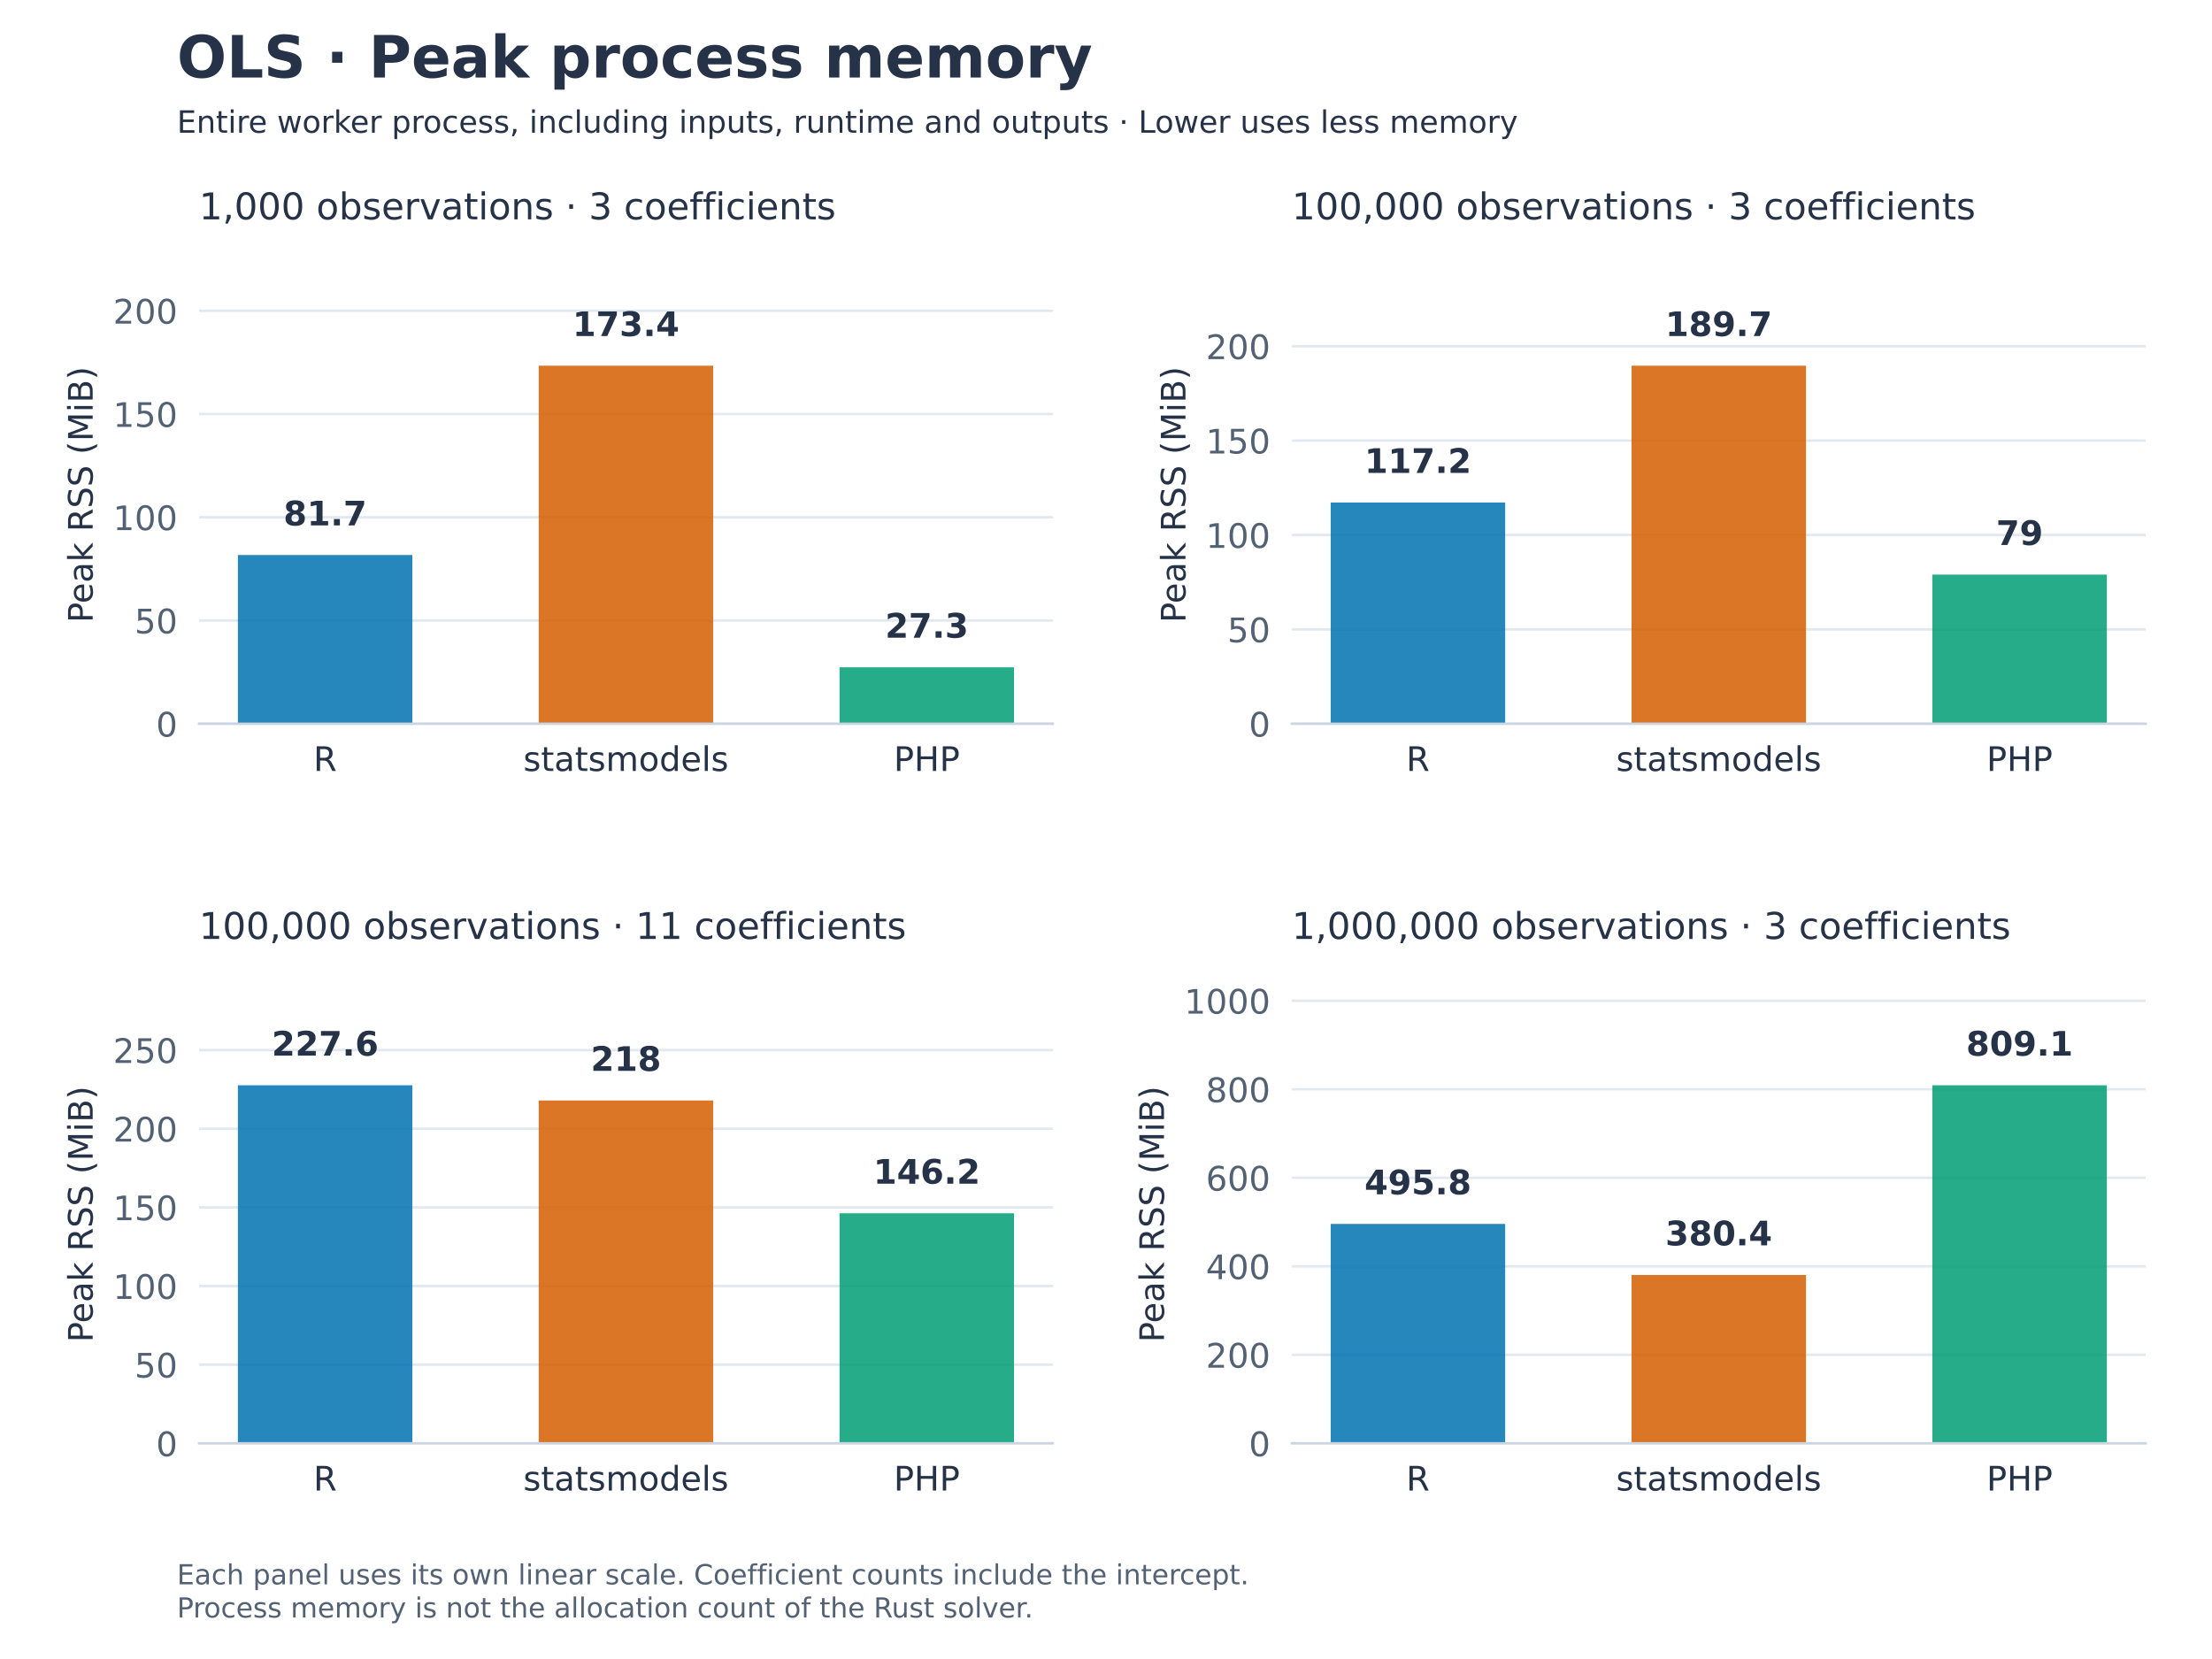
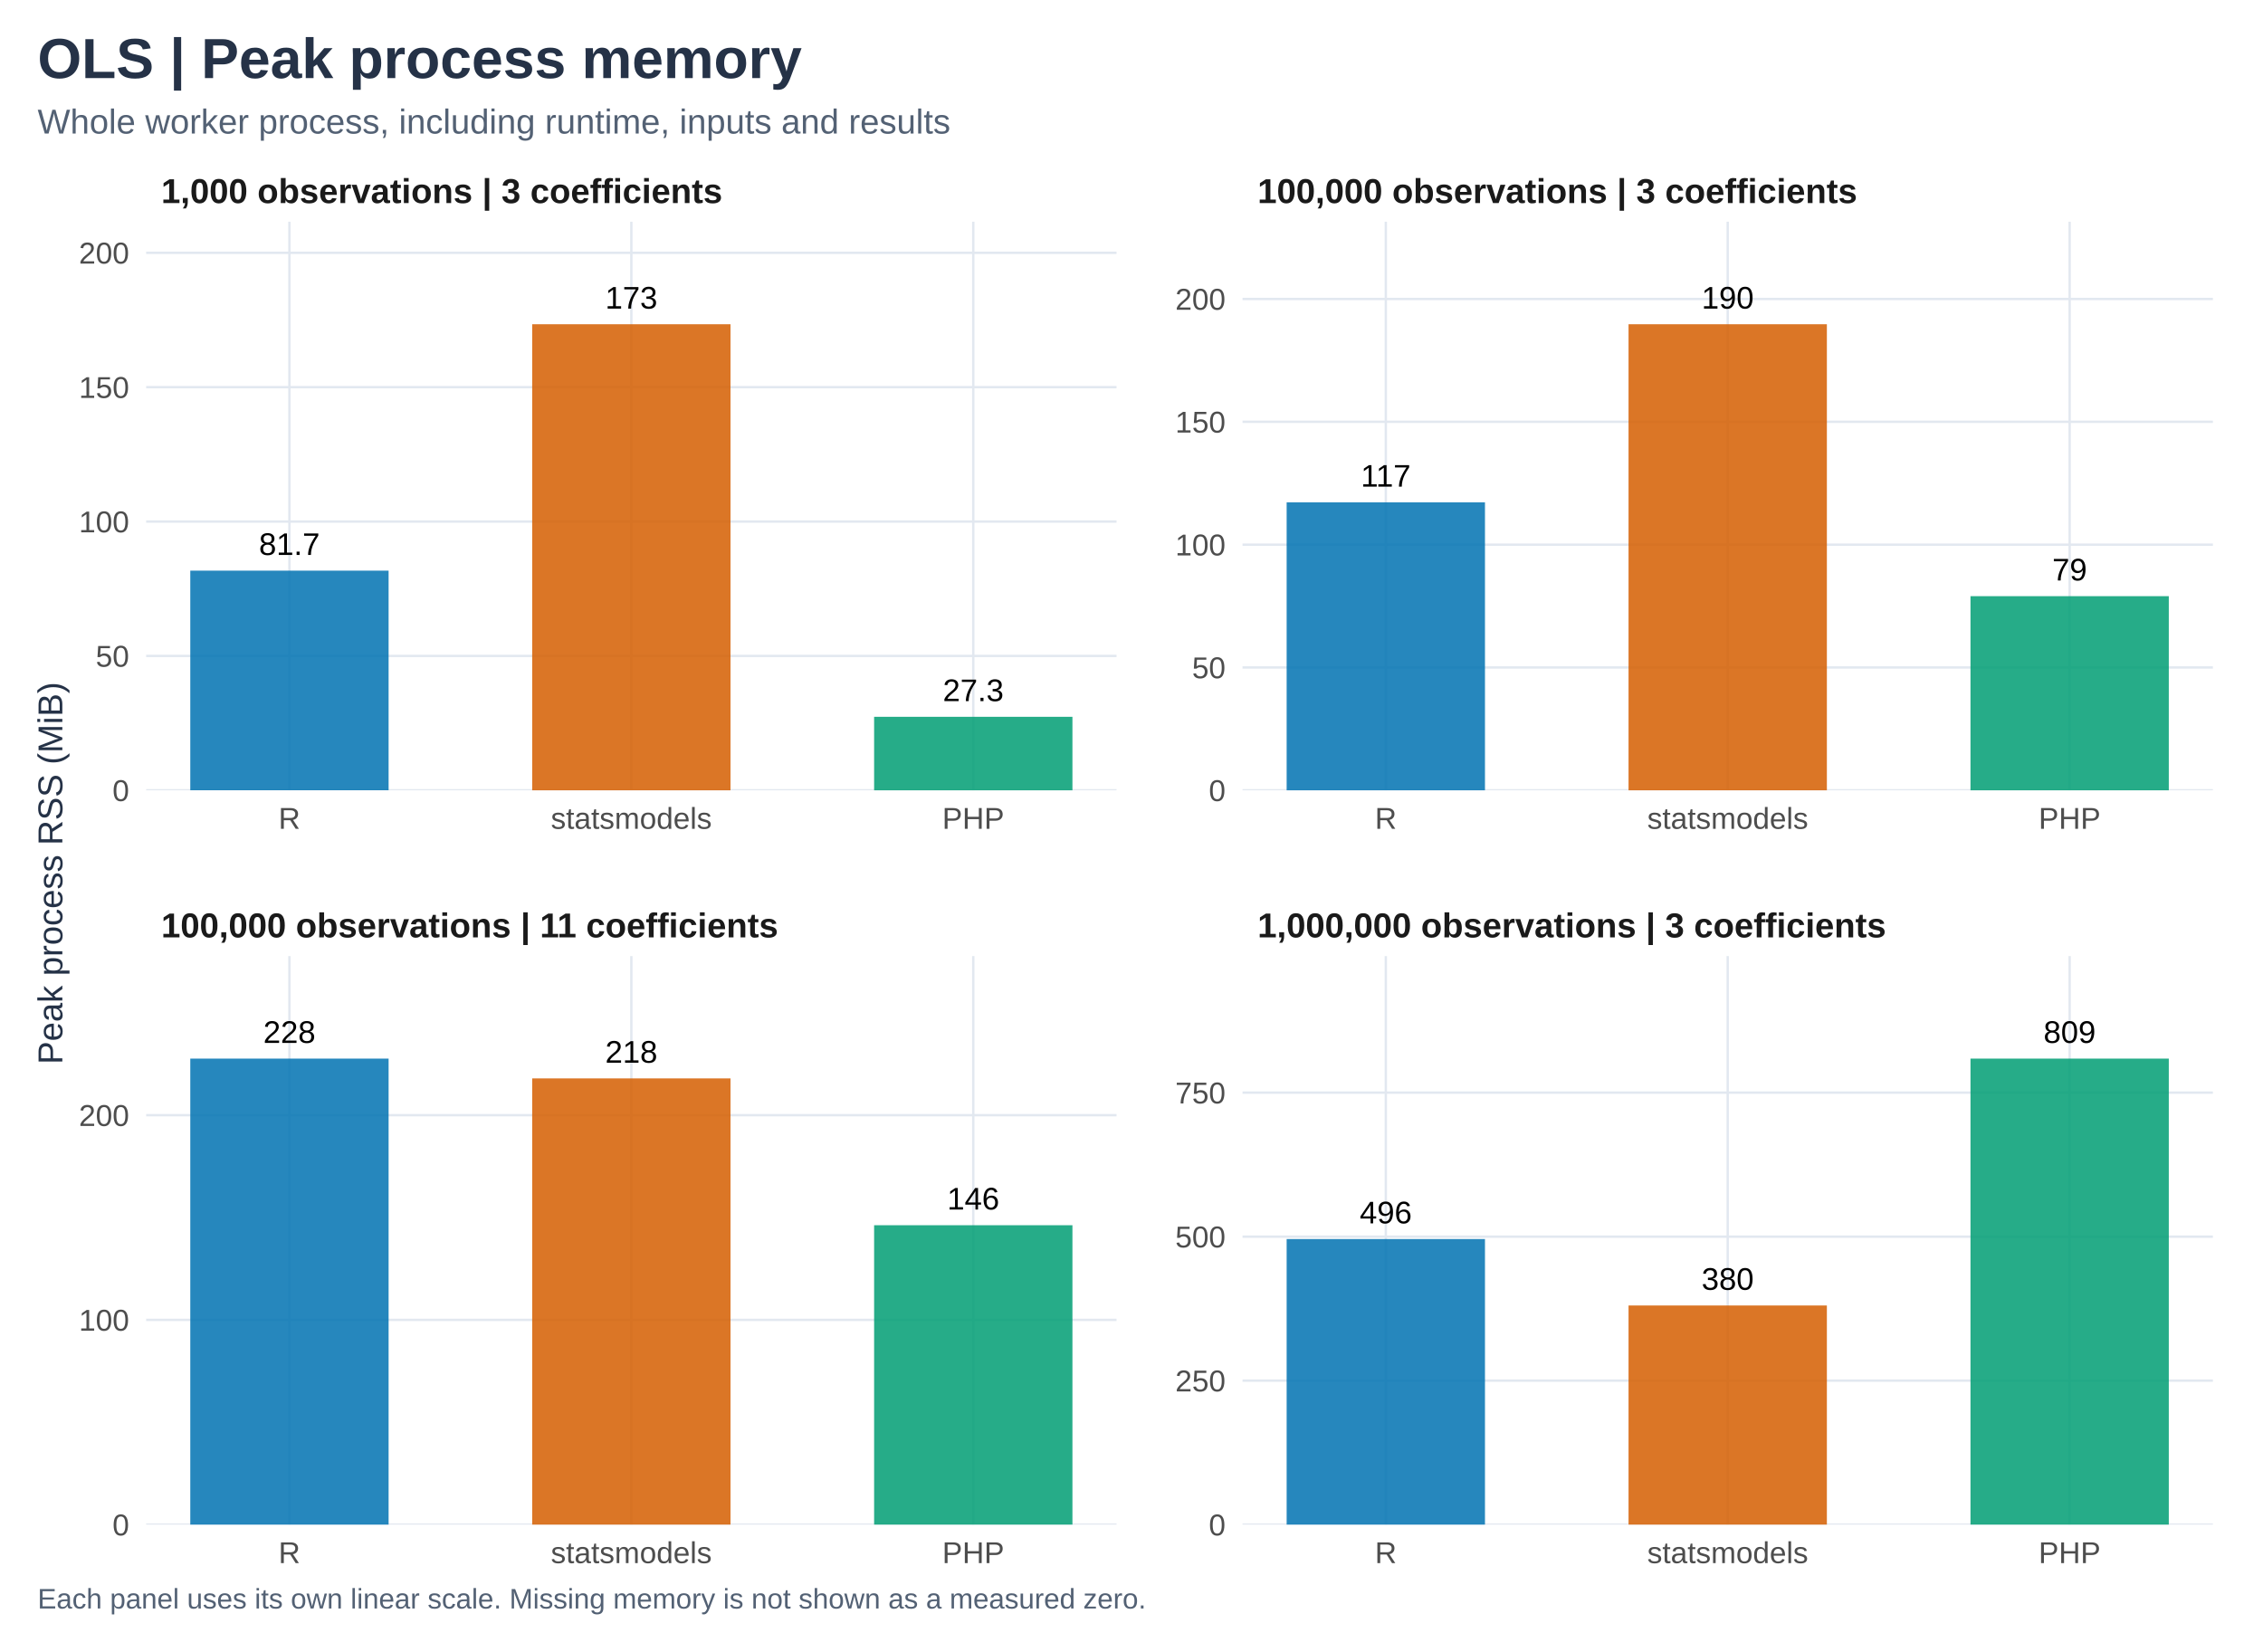
- <svg xmlns="http://www.w3.org/2000/svg" width="720pt" height="540pt" viewBox="0 0 720 540" version="1.1">
-   <defs>
-     <style type="text/css">*{stroke-linejoin: round; stroke-linecap: butt}</style>
-   </defs>
-   <g id="figure_1">
-     <g id="patch_1">
-       <path d="M 0 540 L 720 540 L 720 0 L 0 0 z " style="fill: #ffffff" />
+ <svg xmlns="http://www.w3.org/2000/svg" width="720.00pt" height="525.60pt" viewBox="0 0 720.00 525.60">
+   <g class="svglite">
+     <defs>
+       <style type="text/css">
+     .svglite line, .svglite polyline, .svglite polygon, .svglite path, .svglite rect, .svglite circle {
+       fill: none;
+       stroke: #000000;
+       stroke-linecap: round;
+       stroke-linejoin: round;
+       stroke-miterlimit: 10.00;
+     }
+     .svglite text {
+       white-space: pre;
+     }
+     .svglite g.glyphgroup path {
+       fill: inherit;
+       stroke: none;
+     }
+   </style>
+     </defs>
+     <rect width="100%" height="100%" style="stroke: none; fill: #FFFFFF;" />
+     <defs>
+       <clipPath id="cpMC4wMHw3MjAuMDB8MC4wMHw1MjUuNjA=">
+         <rect x="0.00" y="0.00" width="720.00" height="525.60" />
+       </clipPath>
+     </defs>
+     <g clip-path="url(#cpMC4wMHw3MjAuMDB8MC4wMHw1MjUuNjA=)">
+       <rect x="-0" y="-0" width="720.00" height="525.60" style="stroke-width: 1.16; stroke: none; fill: #FFFFFF;" />
    </g>
-     <g id="axes_1">
-       <g id="patch_2">
-         <path d="M 64.8 235.583 L 342.695 235.583 L 342.695 86.4 L 64.8 86.4 z " style="fill: #ffffff" />
-       </g>
-       <g id="matplotlib.axis_1">
-         <g id="xtick_1">
-           <g id="line2d_1" />
-           <g id="text_1">
-             <text style="font-size: 11px; font-family: 'DejaVu Sans'; text-anchor: middle; fill: #253247" x="105.828" y="250.94" transform="rotate(-0 105.8282 250.9403)">R</text>
-           </g>
-         </g>
-         <g id="xtick_2">
-           <g id="line2d_2" />
-           <g id="text_2">
-             <text style="font-size: 11px; font-family: 'DejaVu Sans'; text-anchor: middle; fill: #253247" x="203.747" y="250.941" transform="rotate(-0 203.7474 250.9412)">statsmodels</text>
-           </g>
-         </g>
-         <g id="xtick_3">
-           <g id="line2d_3" />
-           <g id="text_3">
-             <text style="font-size: 11px; font-family: 'DejaVu Sans'; text-anchor: middle; fill: #253247" x="301.667" y="250.94" transform="rotate(-0 301.6666 250.9403)">PHP</text>
-           </g>
-         </g>
-       </g>
-       <g id="matplotlib.axis_2">
-         <g id="ytick_1">
-           <g id="line2d_4">
-             <path d="M 64.8 235.583 L 342.695 235.583 " clip-path="url(#pa583682f17)" style="fill: none; stroke: #e2e8f0; stroke-width: 0.8; stroke-linecap: square" />
-           </g>
-           <g id="line2d_5" />
-           <g id="text_4">
-             <text style="font-size: 11px; font-family: 'DejaVu Sans'; text-anchor: end; fill: #536174" x="57.8" y="239.762" transform="rotate(-0 57.8 239.7616)">0</text>
-           </g>
-         </g>
-         <g id="ytick_2">
-           <g id="line2d_6">
-             <path d="M 64.8 201.977 L 342.695 201.977 " clip-path="url(#pa583682f17)" style="fill: none; stroke: #e2e8f0; stroke-width: 0.8; stroke-linecap: square" />
-           </g>
-           <g id="line2d_7" />
-           <g id="text_5">
-             <text style="font-size: 11px; font-family: 'DejaVu Sans'; text-anchor: end; fill: #536174" x="57.8" y="206.156" transform="rotate(-0 57.8 206.1558)">50</text>
-           </g>
-         </g>
-         <g id="ytick_3">
-           <g id="line2d_8">
-             <path d="M 64.8 168.371 L 342.695 168.371 " clip-path="url(#pa583682f17)" style="fill: none; stroke: #e2e8f0; stroke-width: 0.8; stroke-linecap: square" />
-           </g>
-           <g id="line2d_9" />
-           <g id="text_6">
-             <text style="font-size: 11px; font-family: 'DejaVu Sans'; text-anchor: end; fill: #536174" x="57.8" y="172.55" transform="rotate(-0 57.8 172.55)">100</text>
-           </g>
-         </g>
-         <g id="ytick_4">
-           <g id="line2d_10">
-             <path d="M 64.8 134.765 L 342.695 134.765 " clip-path="url(#pa583682f17)" style="fill: none; stroke: #e2e8f0; stroke-width: 0.8; stroke-linecap: square" />
-           </g>
-           <g id="line2d_11" />
-           <g id="text_7">
-             <text style="font-size: 11px; font-family: 'DejaVu Sans'; text-anchor: end; fill: #536174" x="57.8" y="138.944" transform="rotate(-0 57.8 138.9442)">150</text>
-           </g>
-         </g>
-         <g id="ytick_5">
-           <g id="line2d_12">
-             <path d="M 64.8 101.16 L 342.695 101.16 " clip-path="url(#pa583682f17)" style="fill: none; stroke: #e2e8f0; stroke-width: 0.8; stroke-linecap: square" />
-           </g>
-           <g id="line2d_13" />
-           <g id="text_8">
-             <text style="font-size: 11px; font-family: 'DejaVu Sans'; text-anchor: end; fill: #536174" x="57.8" y="105.338" transform="rotate(-0 57.8 105.3384)">200</text>
-           </g>
-         </g>
-         <g id="text_9">
-           <text style="font-size: 11px; font-family: 'DejaVu Sans'; text-anchor: middle; fill: #253247" x="30.161" y="160.991" transform="rotate(-90 30.16117 160.9914)">Peak RSS (MiB)</text>
-         </g>
-       </g>
-       <g id="patch_3">
-         <path d="M 77.432 235.583 L 134.225 235.583 L 134.225 180.658 L 77.432 180.658 z " clip-path="url(#pa583682f17)" style="fill: #0072b2; opacity: 0.85" />
-       </g>
-       <g id="patch_4">
-         <path d="M 175.351 235.583 L 232.144 235.583 L 232.144 119.034 L 175.351 119.034 z " clip-path="url(#pa583682f17)" style="fill: #d55e00; opacity: 0.85" />
-       </g>
-       <g id="patch_5">
-         <path d="M 273.27 235.583 L 330.063 235.583 L 330.063 217.205 L 273.27 217.205 z " clip-path="url(#pa583682f17)" style="fill: #009e73; opacity: 0.85" />
-       </g>
-       <g id="patch_6">
-         <path d="M 64.8 235.583 L 342.695 235.583 " style="fill: none; stroke: #cbd5e1; stroke-width: 0.8; stroke-linejoin: miter; stroke-linecap: square" />
-       </g>
-       <g id="text_10">
-         <text style="font-weight: 700; font-size: 11px; font-family: 'DejaVu Sans'; text-anchor: middle; fill: #253247" x="105.828" y="171.016" transform="rotate(-0 105.8282 171.0158)">81.7</text>
-       </g>
-       <g id="text_11">
-         <text style="font-weight: 700; font-size: 11px; font-family: 'DejaVu Sans'; text-anchor: middle; fill: #253247" x="203.747" y="109.391" transform="rotate(-0 203.7474 109.3912)">173.4</text>
-       </g>
-       <g id="text_12">
-         <text style="font-weight: 700; font-size: 11px; font-family: 'DejaVu Sans'; text-anchor: middle; fill: #253247" x="301.667" y="207.562" transform="rotate(-0 301.6666 207.5621)">27.3</text>
-       </g>
-       <g id="text_13">
-         <text style="font-size: 12px; font-family: 'DejaVu Sans'; text-anchor: start; fill: #253247" x="64.8" y="71.4" transform="rotate(-0 64.8 71.4)">1,000 observations · 3 coefficients</text>
-       </g>
+     <defs>
+       <clipPath id="cpNDYuNTB8MzU1LjI0fDcwLjU1fDI1MS40NA==">
+         <rect x="46.50" y="70.55" width="308.74" height="180.89" />
+       </clipPath>
+     </defs>
+     <g clip-path="url(#cpNDYuNTB8MzU1LjI0fDcwLjU1fDI1MS40NA==)">
+       <polyline points="46.50,251.44 355.24,251.44 " style="stroke-width: 0.75; stroke: #E2E8F0; stroke-linecap: butt;" />
+       <polyline points="46.50,208.69 355.24,208.69 " style="stroke-width: 0.75; stroke: #E2E8F0; stroke-linecap: butt;" />
+       <polyline points="46.50,165.93 355.24,165.93 " style="stroke-width: 0.75; stroke: #E2E8F0; stroke-linecap: butt;" />
+       <polyline points="46.50,123.18 355.24,123.18 " style="stroke-width: 0.75; stroke: #E2E8F0; stroke-linecap: butt;" />
+       <polyline points="46.50,80.43 355.24,80.43 " style="stroke-width: 0.75; stroke: #E2E8F0; stroke-linecap: butt;" />
+       <polyline points="92.08,251.44 92.08,70.55 " style="stroke-width: 0.75; stroke: #E2E8F0; stroke-linecap: butt;" />
+       <polyline points="200.87,251.44 200.87,70.55 " style="stroke-width: 0.75; stroke: #E2E8F0; stroke-linecap: butt;" />
+       <polyline points="309.66,251.44 309.66,70.55 " style="stroke-width: 0.75; stroke: #E2E8F0; stroke-linecap: butt;" />
+       <rect x="60.54" y="181.56" width="63.10" height="69.87" style="stroke-width: 1.16; stroke: none; stroke-linecap: butt; stroke-linejoin: miter; fill: #0072B2; fill-opacity: 0.85;" />
+       <rect x="169.32" y="103.17" width="63.10" height="148.27" style="stroke-width: 1.16; stroke: none; stroke-linecap: butt; stroke-linejoin: miter; fill: #D55E00; fill-opacity: 0.85;" />
+       <rect x="278.11" y="228.06" width="63.10" height="23.38" style="stroke-width: 1.16; stroke: none; stroke-linecap: butt; stroke-linejoin: miter; fill: #009E73; fill-opacity: 0.85;" />
+       <text x="92.08" y="176.57" text-anchor="middle" style="font-size: 9.96px; font-family: &quot;Arial&quot;;" textLength="19.36px" lengthAdjust="spacingAndGlyphs">81.7</text>
+       <text x="200.87" y="98.18" text-anchor="middle" style="font-size: 9.96px; font-family: &quot;Arial&quot;;" textLength="16.59px" lengthAdjust="spacingAndGlyphs">173</text>
+       <text x="309.66" y="223.07" text-anchor="middle" style="font-size: 9.96px; font-family: &quot;Arial&quot;;" textLength="19.36px" lengthAdjust="spacingAndGlyphs">27.3</text>
    </g>
-     <g id="axes_2">
-       <g id="patch_7">
-         <path d="M 420.505 235.583 L 698.4 235.583 L 698.4 86.4 L 420.505 86.4 z " style="fill: #ffffff" />
-       </g>
-       <g id="matplotlib.axis_3">
-         <g id="xtick_4">
-           <g id="line2d_14" />
-           <g id="text_14">
-             <text style="font-size: 11px; font-family: 'DejaVu Sans'; text-anchor: middle; fill: #253247" x="461.533" y="250.94" transform="rotate(-0 461.5334 250.9403)">R</text>
-           </g>
-         </g>
-         <g id="xtick_5">
-           <g id="line2d_15" />
-           <g id="text_15">
-             <text style="font-size: 11px; font-family: 'DejaVu Sans'; text-anchor: middle; fill: #253247" x="559.453" y="250.941" transform="rotate(-0 559.4526 250.9412)">statsmodels</text>
-           </g>
-         </g>
-         <g id="xtick_6">
-           <g id="line2d_16" />
-           <g id="text_16">
-             <text style="font-size: 11px; font-family: 'DejaVu Sans'; text-anchor: middle; fill: #253247" x="657.372" y="250.94" transform="rotate(-0 657.3718 250.9403)">PHP</text>
-           </g>
-         </g>
-       </g>
-       <g id="matplotlib.axis_4">
-         <g id="ytick_6">
-           <g id="line2d_17">
-             <path d="M 420.505 235.583 L 698.4 235.583 " clip-path="url(#p4f9797489d)" style="fill: none; stroke: #e2e8f0; stroke-width: 0.8; stroke-linecap: square" />
-           </g>
-           <g id="line2d_18" />
-           <g id="text_17">
-             <text style="font-size: 11px; font-family: 'DejaVu Sans'; text-anchor: end; fill: #536174" x="413.505" y="239.762" transform="rotate(-0 413.5053 239.7616)">0</text>
-           </g>
-         </g>
-         <g id="ytick_7">
-           <g id="line2d_19">
-             <path d="M 420.505 204.864 L 698.4 204.864 " clip-path="url(#p4f9797489d)" style="fill: none; stroke: #e2e8f0; stroke-width: 0.8; stroke-linecap: square" />
-           </g>
-           <g id="line2d_20" />
-           <g id="text_18">
-             <text style="font-size: 11px; font-family: 'DejaVu Sans'; text-anchor: end; fill: #536174" x="413.505" y="209.043" transform="rotate(-0 413.5053 209.0428)">50</text>
-           </g>
-         </g>
-         <g id="ytick_8">
-           <g id="line2d_21">
-             <path d="M 420.505 174.145 L 698.4 174.145 " clip-path="url(#p4f9797489d)" style="fill: none; stroke: #e2e8f0; stroke-width: 0.8; stroke-linecap: square" />
-           </g>
-           <g id="line2d_22" />
-           <g id="text_19">
-             <text style="font-size: 11px; font-family: 'DejaVu Sans'; text-anchor: end; fill: #536174" x="413.505" y="178.324" transform="rotate(-0 413.5053 178.3239)">100</text>
-           </g>
-         </g>
-         <g id="ytick_9">
-           <g id="line2d_23">
-             <path d="M 420.505 143.426 L 698.4 143.426 " clip-path="url(#p4f9797489d)" style="fill: none; stroke: #e2e8f0; stroke-width: 0.8; stroke-linecap: square" />
-           </g>
-           <g id="line2d_24" />
-           <g id="text_20">
-             <text style="font-size: 11px; font-family: 'DejaVu Sans'; text-anchor: end; fill: #536174" x="413.505" y="147.605" transform="rotate(-0 413.5053 147.6051)">150</text>
-           </g>
-         </g>
-         <g id="ytick_10">
-           <g id="line2d_25">
-             <path d="M 420.505 112.708 L 698.4 112.708 " clip-path="url(#p4f9797489d)" style="fill: none; stroke: #e2e8f0; stroke-width: 0.8; stroke-linecap: square" />
-           </g>
-           <g id="line2d_26" />
-           <g id="text_21">
-             <text style="font-size: 11px; font-family: 'DejaVu Sans'; text-anchor: end; fill: #536174" x="413.505" y="116.886" transform="rotate(-0 413.5053 116.8863)">200</text>
-           </g>
-         </g>
-         <g id="text_22">
-           <text style="font-size: 11px; font-family: 'DejaVu Sans'; text-anchor: middle; fill: #253247" x="385.866" y="160.991" transform="rotate(-90 385.8664 160.9914)">Peak RSS (MiB)</text>
-         </g>
-       </g>
-       <g id="patch_8">
-         <path d="M 433.137 235.583 L 489.93 235.583 L 489.93 163.566 L 433.137 163.566 z " clip-path="url(#p4f9797489d)" style="fill: #0072b2; opacity: 0.85" />
-       </g>
-       <g id="patch_9">
-         <path d="M 531.056 235.583 L 587.849 235.583 L 587.849 119.034 L 531.056 119.034 z " clip-path="url(#p4f9797489d)" style="fill: #d55e00; opacity: 0.85" />
-       </g>
-       <g id="patch_10">
-         <path d="M 628.975 235.583 L 685.768 235.583 L 685.768 187.028 L 628.975 187.028 z " clip-path="url(#p4f9797489d)" style="fill: #009e73; opacity: 0.85" />
-       </g>
-       <g id="patch_11">
-         <path d="M 420.505 235.583 L 698.4 235.583 " style="fill: none; stroke: #cbd5e1; stroke-width: 0.8; stroke-linejoin: miter; stroke-linecap: square" />
-       </g>
-       <g id="text_23">
-         <text style="font-weight: 700; font-size: 11px; font-family: 'DejaVu Sans'; text-anchor: middle; fill: #253247" x="461.533" y="153.924" transform="rotate(-0 461.5334 153.9239)">117.2</text>
-       </g>
-       <g id="text_24">
-         <text style="font-weight: 700; font-size: 11px; font-family: 'DejaVu Sans'; text-anchor: middle; fill: #253247" x="559.453" y="109.391" transform="rotate(-0 559.4526 109.3912)">189.7</text>
-       </g>
-       <g id="text_25">
-         <text style="font-weight: 700; font-size: 11px; font-family: 'DejaVu Sans'; text-anchor: middle; fill: #253247" x="657.372" y="177.385" transform="rotate(-0 657.3718 177.3854)">79</text>
-       </g>
-       <g id="text_26">
-         <text style="font-size: 12px; font-family: 'DejaVu Sans'; text-anchor: start; fill: #253247" x="420.505" y="71.4" transform="rotate(-0 420.5053 71.4)">100,000 observations · 3 coefficients</text>
-       </g>
+     <g clip-path="url(#cpMC4wMHw3MjAuMDB8MC4wMHw1MjUuNjA=)">
+ </g>
+     <defs>
+       <clipPath id="cpNDYuNTB8MzU1LjI0fDMwNC4xOHw0ODUuMDc=">
+         <rect x="46.50" y="304.18" width="308.74" height="180.89" />
+       </clipPath>
+     </defs>
+     <g clip-path="url(#cpNDYuNTB8MzU1LjI0fDMwNC4xOHw0ODUuMDc=)">
+       <polyline points="46.50,485.07 355.24,485.07 " style="stroke-width: 0.75; stroke: #E2E8F0; stroke-linecap: butt;" />
+       <polyline points="46.50,419.94 355.24,419.94 " style="stroke-width: 0.75; stroke: #E2E8F0; stroke-linecap: butt;" />
+       <polyline points="46.50,354.80 355.24,354.80 " style="stroke-width: 0.75; stroke: #E2E8F0; stroke-linecap: butt;" />
+       <polyline points="92.08,485.07 92.08,304.18 " style="stroke-width: 0.75; stroke: #E2E8F0; stroke-linecap: butt;" />
+       <polyline points="200.87,485.07 200.87,304.18 " style="stroke-width: 0.75; stroke: #E2E8F0; stroke-linecap: butt;" />
+       <polyline points="309.66,485.07 309.66,304.18 " style="stroke-width: 0.75; stroke: #E2E8F0; stroke-linecap: butt;" />
+       <rect x="60.54" y="336.80" width="63.10" height="148.27" style="stroke-width: 1.16; stroke: none; stroke-linecap: butt; stroke-linejoin: miter; fill: #0072B2; fill-opacity: 0.85;" />
+       <rect x="169.32" y="343.10" width="63.10" height="141.97" style="stroke-width: 1.16; stroke: none; stroke-linecap: butt; stroke-linejoin: miter; fill: #D55E00; fill-opacity: 0.85;" />
+       <rect x="278.11" y="389.81" width="63.10" height="95.26" style="stroke-width: 1.16; stroke: none; stroke-linecap: butt; stroke-linejoin: miter; fill: #009E73; fill-opacity: 0.85;" />
+       <text x="92.08" y="331.81" text-anchor="middle" style="font-size: 9.96px; font-family: &quot;Arial&quot;;" textLength="16.59px" lengthAdjust="spacingAndGlyphs">228</text>
+       <text x="200.87" y="338.11" text-anchor="middle" style="font-size: 9.96px; font-family: &quot;Arial&quot;;" textLength="16.59px" lengthAdjust="spacingAndGlyphs">218</text>
+       <text x="309.66" y="384.82" text-anchor="middle" style="font-size: 9.96px; font-family: &quot;Arial&quot;;" textLength="16.59px" lengthAdjust="spacingAndGlyphs">146</text>
    </g>
-     <g id="axes_3">
-       <g id="patch_12">
-         <path d="M 64.8 469.8 L 342.695 469.8 L 342.695 320.617 L 64.8 320.617 z " style="fill: #ffffff" />
-       </g>
-       <g id="matplotlib.axis_5">
-         <g id="xtick_7">
-           <g id="line2d_27" />
-           <g id="text_27">
-             <text style="font-size: 11px; font-family: 'DejaVu Sans'; text-anchor: middle; fill: #253247" x="105.828" y="485.157" transform="rotate(-0 105.8282 485.1574)">R</text>
-           </g>
-         </g>
-         <g id="xtick_8">
-           <g id="line2d_28" />
-           <g id="text_28">
-             <text style="font-size: 11px; font-family: 'DejaVu Sans'; text-anchor: middle; fill: #253247" x="203.747" y="485.158" transform="rotate(-0 203.7474 485.1583)">statsmodels</text>
-           </g>
-         </g>
-         <g id="xtick_9">
-           <g id="line2d_29" />
-           <g id="text_29">
-             <text style="font-size: 11px; font-family: 'DejaVu Sans'; text-anchor: middle; fill: #253247" x="301.667" y="485.157" transform="rotate(-0 301.6666 485.1574)">PHP</text>
-           </g>
-         </g>
-       </g>
-       <g id="matplotlib.axis_6">
-         <g id="ytick_11">
-           <g id="line2d_30">
-             <path d="M 64.8 469.8 L 342.695 469.8 " clip-path="url(#p344199a5e0)" style="fill: none; stroke: #e2e8f0; stroke-width: 0.8; stroke-linecap: square" />
-           </g>
-           <g id="line2d_31" />
-           <g id="text_30">
-             <text style="font-size: 11px; font-family: 'DejaVu Sans'; text-anchor: end; fill: #536174" x="57.8" y="473.979" transform="rotate(-0 57.8 473.9787)">0</text>
-           </g>
-         </g>
-         <g id="ytick_12">
-           <g id="line2d_32">
-             <path d="M 64.8 444.201 L 342.695 444.201 " clip-path="url(#p344199a5e0)" style="fill: none; stroke: #e2e8f0; stroke-width: 0.8; stroke-linecap: square" />
-           </g>
-           <g id="line2d_33" />
-           <g id="text_31">
-             <text style="font-size: 11px; font-family: 'DejaVu Sans'; text-anchor: end; fill: #536174" x="57.8" y="448.379" transform="rotate(-0 57.8 448.3793)">50</text>
-           </g>
-         </g>
-         <g id="ytick_13">
-           <g id="line2d_34">
-             <path d="M 64.8 418.601 L 342.695 418.601 " clip-path="url(#p344199a5e0)" style="fill: none; stroke: #e2e8f0; stroke-width: 0.8; stroke-linecap: square" />
-           </g>
-           <g id="line2d_35" />
-           <g id="text_32">
-             <text style="font-size: 11px; font-family: 'DejaVu Sans'; text-anchor: end; fill: #536174" x="57.8" y="422.78" transform="rotate(-0 57.8 422.78)">100</text>
-           </g>
-         </g>
-         <g id="ytick_14">
-           <g id="line2d_36">
-             <path d="M 64.8 393.002 L 342.695 393.002 " clip-path="url(#p344199a5e0)" style="fill: none; stroke: #e2e8f0; stroke-width: 0.8; stroke-linecap: square" />
-           </g>
-           <g id="line2d_37" />
-           <g id="text_33">
-             <text style="font-size: 11px; font-family: 'DejaVu Sans'; text-anchor: end; fill: #536174" x="57.8" y="397.181" transform="rotate(-0 57.8 397.1806)">150</text>
-           </g>
-         </g>
-         <g id="ytick_15">
-           <g id="line2d_38">
-             <path d="M 64.8 367.403 L 342.695 367.403 " clip-path="url(#p344199a5e0)" style="fill: none; stroke: #e2e8f0; stroke-width: 0.8; stroke-linecap: square" />
-           </g>
-           <g id="line2d_39" />
-           <g id="text_34">
-             <text style="font-size: 11px; font-family: 'DejaVu Sans'; text-anchor: end; fill: #536174" x="57.8" y="371.581" transform="rotate(-0 57.8 371.5812)">200</text>
-           </g>
-         </g>
-         <g id="ytick_16">
-           <g id="line2d_40">
-             <path d="M 64.8 341.803 L 342.695 341.803 " clip-path="url(#p344199a5e0)" style="fill: none; stroke: #e2e8f0; stroke-width: 0.8; stroke-linecap: square" />
-           </g>
-           <g id="line2d_41" />
-           <g id="text_35">
-             <text style="font-size: 11px; font-family: 'DejaVu Sans'; text-anchor: end; fill: #536174" x="57.8" y="345.982" transform="rotate(-0 57.8 345.9819)">250</text>
-           </g>
-         </g>
-         <g id="text_36">
-           <text style="font-size: 11px; font-family: 'DejaVu Sans'; text-anchor: middle; fill: #253247" x="30.161" y="395.209" transform="rotate(-90 30.16117 395.2086)">Peak RSS (MiB)</text>
-         </g>
-       </g>
-       <g id="patch_13">
-         <path d="M 77.432 469.8 L 134.225 469.8 L 134.225 353.251 L 77.432 353.251 z " clip-path="url(#p344199a5e0)" style="fill: #0072b2; opacity: 0.85" />
-       </g>
-       <g id="patch_14">
-         <path d="M 175.351 469.8 L 232.144 469.8 L 232.144 358.203 L 175.351 358.203 z " clip-path="url(#p344199a5e0)" style="fill: #d55e00; opacity: 0.85" />
-       </g>
-       <g id="patch_15">
-         <path d="M 273.27 469.8 L 330.063 469.8 L 330.063 394.922 L 273.27 394.922 z " clip-path="url(#p344199a5e0)" style="fill: #009e73; opacity: 0.85" />
-       </g>
-       <g id="patch_16">
-         <path d="M 64.8 469.8 L 342.695 469.8 " style="fill: none; stroke: #cbd5e1; stroke-width: 0.8; stroke-linejoin: miter; stroke-linecap: square" />
-       </g>
-       <g id="text_37">
-         <text style="font-weight: 700; font-size: 11px; font-family: 'DejaVu Sans'; text-anchor: middle; fill: #253247" x="105.828" y="343.608" transform="rotate(-0 105.8282 343.6083)">227.6</text>
-       </g>
-       <g id="text_38">
-         <text style="font-weight: 700; font-size: 11px; font-family: 'DejaVu Sans'; text-anchor: middle; fill: #253247" x="203.747" y="348.56" transform="rotate(-0 203.7474 348.5602)">218</text>
-       </g>
-       <g id="text_39">
-         <text style="font-weight: 700; font-size: 11px; font-family: 'DejaVu Sans'; text-anchor: middle; fill: #253247" x="301.667" y="385.279" transform="rotate(-0 301.6666 385.2793)">146.2</text>
-       </g>
-       <g id="text_40">
-         <text style="font-size: 12px; font-family: 'DejaVu Sans'; text-anchor: start; fill: #253247" x="64.8" y="305.617" transform="rotate(-0 64.8 305.6171)">100,000 observations · 11 coefficients</text>
-       </g>
+     <g clip-path="url(#cpMC4wMHw3MjAuMDB8MC4wMHw1MjUuNjA=)">
+ </g>
+     <defs>
+       <clipPath id="cpMzk1LjMyfDcwNC4wNnw3MC41NXwyNTEuNDQ=">
+         <rect x="395.32" y="70.55" width="308.74" height="180.89" />
+       </clipPath>
+     </defs>
+     <g clip-path="url(#cpMzk1LjMyfDcwNC4wNnw3MC41NXwyNTEuNDQ=)">
+       <polyline points="395.32,251.44 704.06,251.44 " style="stroke-width: 0.75; stroke: #E2E8F0; stroke-linecap: butt;" />
+       <polyline points="395.32,212.36 704.06,212.36 " style="stroke-width: 0.75; stroke: #E2E8F0; stroke-linecap: butt;" />
+       <polyline points="395.32,173.28 704.06,173.28 " style="stroke-width: 0.75; stroke: #E2E8F0; stroke-linecap: butt;" />
+       <polyline points="395.32,134.20 704.06,134.20 " style="stroke-width: 0.75; stroke: #E2E8F0; stroke-linecap: butt;" />
+       <polyline points="395.32,95.12 704.06,95.12 " style="stroke-width: 0.75; stroke: #E2E8F0; stroke-linecap: butt;" />
+       <polyline points="440.91,251.44 440.91,70.55 " style="stroke-width: 0.75; stroke: #E2E8F0; stroke-linecap: butt;" />
+       <polyline points="549.69,251.44 549.69,70.55 " style="stroke-width: 0.75; stroke: #E2E8F0; stroke-linecap: butt;" />
+       <polyline points="658.48,251.44 658.48,70.55 " style="stroke-width: 0.75; stroke: #E2E8F0; stroke-linecap: butt;" />
+       <rect x="409.36" y="159.82" width="63.10" height="91.62" style="stroke-width: 1.16; stroke: none; stroke-linecap: butt; stroke-linejoin: miter; fill: #0072B2; fill-opacity: 0.85;" />
+       <rect x="518.14" y="103.17" width="63.10" height="148.27" style="stroke-width: 1.16; stroke: none; stroke-linecap: butt; stroke-linejoin: miter; fill: #D55E00; fill-opacity: 0.85;" />
+       <rect x="626.93" y="189.67" width="63.10" height="61.77" style="stroke-width: 1.16; stroke: none; stroke-linecap: butt; stroke-linejoin: miter; fill: #009E73; fill-opacity: 0.85;" />
+       <text x="440.91" y="154.83" text-anchor="middle" style="font-size: 9.96px; font-family: &quot;Arial&quot;;" textLength="15.86px" lengthAdjust="spacingAndGlyphs">117</text>
+       <text x="549.69" y="98.18" text-anchor="middle" style="font-size: 9.96px; font-family: &quot;Arial&quot;;" textLength="16.59px" lengthAdjust="spacingAndGlyphs">190</text>
+       <text x="658.48" y="184.68" text-anchor="middle" style="font-size: 9.96px; font-family: &quot;Arial&quot;;" textLength="11.06px" lengthAdjust="spacingAndGlyphs">79</text>
    </g>
-     <g id="axes_4">
-       <g id="patch_17">
-         <path d="M 420.505 469.8 L 698.4 469.8 L 698.4 320.617 L 420.505 320.617 z " style="fill: #ffffff" />
-       </g>
-       <g id="matplotlib.axis_7">
-         <g id="xtick_10">
-           <g id="line2d_42" />
-           <g id="text_41">
-             <text style="font-size: 11px; font-family: 'DejaVu Sans'; text-anchor: middle; fill: #253247" x="461.533" y="485.157" transform="rotate(-0 461.5334 485.1574)">R</text>
-           </g>
-         </g>
-         <g id="xtick_11">
-           <g id="line2d_43" />
-           <g id="text_42">
-             <text style="font-size: 11px; font-family: 'DejaVu Sans'; text-anchor: middle; fill: #253247" x="559.453" y="485.158" transform="rotate(-0 559.4526 485.1583)">statsmodels</text>
-           </g>
-         </g>
-         <g id="xtick_12">
-           <g id="line2d_44" />
-           <g id="text_43">
-             <text style="font-size: 11px; font-family: 'DejaVu Sans'; text-anchor: middle; fill: #253247" x="657.372" y="485.157" transform="rotate(-0 657.3718 485.1574)">PHP</text>
-           </g>
-         </g>
-       </g>
-       <g id="matplotlib.axis_8">
-         <g id="ytick_17">
-           <g id="line2d_45">
-             <path d="M 420.505 469.8 L 698.4 469.8 " clip-path="url(#p4e36f73183)" style="fill: none; stroke: #e2e8f0; stroke-width: 0.8; stroke-linecap: square" />
-           </g>
-           <g id="line2d_46" />
-           <g id="text_44">
-             <text style="font-size: 11px; font-family: 'DejaVu Sans'; text-anchor: end; fill: #536174" x="413.505" y="473.979" transform="rotate(-0 413.5053 473.9787)">0</text>
-           </g>
-         </g>
-         <g id="ytick_18">
-           <g id="line2d_47">
-             <path d="M 420.505 440.991 L 698.4 440.991 " clip-path="url(#p4e36f73183)" style="fill: none; stroke: #e2e8f0; stroke-width: 0.8; stroke-linecap: square" />
-           </g>
-           <g id="line2d_48" />
-           <g id="text_45">
-             <text style="font-size: 11px; font-family: 'DejaVu Sans'; text-anchor: end; fill: #536174" x="413.505" y="445.169" transform="rotate(-0 413.5053 445.1695)">200</text>
-           </g>
-         </g>
-         <g id="ytick_19">
-           <g id="line2d_49">
-             <path d="M 420.505 412.182 L 698.4 412.182 " clip-path="url(#p4e36f73183)" style="fill: none; stroke: #e2e8f0; stroke-width: 0.8; stroke-linecap: square" />
-           </g>
-           <g id="line2d_50" />
-           <g id="text_46">
-             <text style="font-size: 11px; font-family: 'DejaVu Sans'; text-anchor: end; fill: #536174" x="413.505" y="416.36" transform="rotate(-0 413.5053 416.3602)">400</text>
-           </g>
-         </g>
-         <g id="ytick_20">
-           <g id="line2d_51">
-             <path d="M 420.505 383.372 L 698.4 383.372 " clip-path="url(#p4e36f73183)" style="fill: none; stroke: #e2e8f0; stroke-width: 0.8; stroke-linecap: square" />
-           </g>
-           <g id="line2d_52" />
-           <g id="text_47">
-             <text style="font-size: 11px; font-family: 'DejaVu Sans'; text-anchor: end; fill: #536174" x="413.505" y="387.551" transform="rotate(-0 413.5053 387.551)">600</text>
-           </g>
-         </g>
-         <g id="ytick_21">
-           <g id="line2d_53">
-             <path d="M 420.505 354.563 L 698.4 354.563 " clip-path="url(#p4e36f73183)" style="fill: none; stroke: #e2e8f0; stroke-width: 0.8; stroke-linecap: square" />
-           </g>
-           <g id="line2d_54" />
-           <g id="text_48">
-             <text style="font-size: 11px; font-family: 'DejaVu Sans'; text-anchor: end; fill: #536174" x="413.505" y="358.742" transform="rotate(-0 413.5053 358.7418)">800</text>
-           </g>
-         </g>
-         <g id="ytick_22">
-           <g id="line2d_55">
-             <path d="M 420.505 325.754 L 698.4 325.754 " clip-path="url(#p4e36f73183)" style="fill: none; stroke: #e2e8f0; stroke-width: 0.8; stroke-linecap: square" />
-           </g>
-           <g id="line2d_56" />
-           <g id="text_49">
-             <text style="font-size: 11px; font-family: 'DejaVu Sans'; text-anchor: end; fill: #536174" x="413.505" y="329.933" transform="rotate(-0 413.5053 329.9325)">1000</text>
-           </g>
-         </g>
-         <g id="text_50">
-           <text style="font-size: 11px; font-family: 'DejaVu Sans'; text-anchor: middle; fill: #253247" x="378.868" y="395.209" transform="rotate(-90 378.8677 395.2086)">Peak RSS (MiB)</text>
-         </g>
-       </g>
-       <g id="patch_18">
-         <path d="M 433.137 469.8 L 489.93 469.8 L 489.93 398.382 L 433.137 398.382 z " clip-path="url(#p4e36f73183)" style="fill: #0072b2; opacity: 0.85" />
-       </g>
-       <g id="patch_19">
-         <path d="M 531.056 469.8 L 587.849 469.8 L 587.849 415.002 L 531.056 415.002 z " clip-path="url(#p4e36f73183)" style="fill: #d55e00; opacity: 0.85" />
-       </g>
-       <g id="patch_20">
-         <path d="M 628.975 469.8 L 685.768 469.8 L 685.768 353.251 L 628.975 353.251 z " clip-path="url(#p4e36f73183)" style="fill: #009e73; opacity: 0.85" />
-       </g>
-       <g id="patch_21">
-         <path d="M 420.505 469.8 L 698.4 469.8 " style="fill: none; stroke: #cbd5e1; stroke-width: 0.8; stroke-linejoin: miter; stroke-linecap: square" />
-       </g>
-       <g id="text_51">
-         <text style="font-weight: 700; font-size: 11px; font-family: 'DejaVu Sans'; text-anchor: middle; fill: #253247" x="461.533" y="388.74" transform="rotate(-0 461.5334 388.7398)">495.8</text>
-       </g>
-       <g id="text_52">
-         <text style="font-weight: 700; font-size: 11px; font-family: 'DejaVu Sans'; text-anchor: middle; fill: #253247" x="559.453" y="405.359" transform="rotate(-0 559.4526 405.3591)">380.4</text>
-       </g>
-       <g id="text_53">
-         <text style="font-weight: 700; font-size: 11px; font-family: 'DejaVu Sans'; text-anchor: middle; fill: #253247" x="657.372" y="343.608" transform="rotate(-0 657.3718 343.6083)">809.1</text>
-       </g>
-       <g id="text_54">
-         <text style="font-size: 12px; font-family: 'DejaVu Sans'; text-anchor: start; fill: #253247" x="420.505" y="305.617" transform="rotate(-0 420.5053 305.6171)">1,000,000 observations · 3 coefficients</text>
-       </g>
+     <g clip-path="url(#cpMC4wMHw3MjAuMDB8MC4wMHw1MjUuNjA=)">
+ </g>
+     <defs>
+       <clipPath id="cpMzk1LjMyfDcwNC4wNnwzMDQuMTh8NDg1LjA3">
+         <rect x="395.32" y="304.18" width="308.74" height="180.89" />
+       </clipPath>
+     </defs>
+     <g clip-path="url(#cpMzk1LjMyfDcwNC4wNnwzMDQuMTh8NDg1LjA3)">
+       <polyline points="395.32,485.07 704.06,485.07 " style="stroke-width: 0.75; stroke: #E2E8F0; stroke-linecap: butt;" />
+       <polyline points="395.32,439.26 704.06,439.26 " style="stroke-width: 0.75; stroke: #E2E8F0; stroke-linecap: butt;" />
+       <polyline points="395.32,393.45 704.06,393.45 " style="stroke-width: 0.75; stroke: #E2E8F0; stroke-linecap: butt;" />
+       <polyline points="395.32,347.63 704.06,347.63 " style="stroke-width: 0.75; stroke: #E2E8F0; stroke-linecap: butt;" />
+       <polyline points="440.91,485.07 440.91,304.18 " style="stroke-width: 0.75; stroke: #E2E8F0; stroke-linecap: butt;" />
+       <polyline points="549.69,485.07 549.69,304.18 " style="stroke-width: 0.75; stroke: #E2E8F0; stroke-linecap: butt;" />
+       <polyline points="658.48,485.07 658.48,304.18 " style="stroke-width: 0.75; stroke: #E2E8F0; stroke-linecap: butt;" />
+       <rect x="409.36" y="394.22" width="63.10" height="90.86" style="stroke-width: 1.16; stroke: none; stroke-linecap: butt; stroke-linejoin: miter; fill: #0072B2; fill-opacity: 0.85;" />
+       <rect x="518.14" y="415.36" width="63.10" height="69.71" style="stroke-width: 1.16; stroke: none; stroke-linecap: butt; stroke-linejoin: miter; fill: #D55E00; fill-opacity: 0.85;" />
+       <rect x="626.93" y="336.80" width="63.10" height="148.27" style="stroke-width: 1.16; stroke: none; stroke-linecap: butt; stroke-linejoin: miter; fill: #009E73; fill-opacity: 0.85;" />
+       <text x="440.91" y="389.23" text-anchor="middle" style="font-size: 9.96px; font-family: &quot;Arial&quot;;" textLength="16.59px" lengthAdjust="spacingAndGlyphs">496</text>
+       <text x="549.69" y="410.37" text-anchor="middle" style="font-size: 9.96px; font-family: &quot;Arial&quot;;" textLength="16.59px" lengthAdjust="spacingAndGlyphs">380</text>
+       <text x="658.48" y="331.81" text-anchor="middle" style="font-size: 9.96px; font-family: &quot;Arial&quot;;" textLength="16.59px" lengthAdjust="spacingAndGlyphs">809</text>
    </g>
-     <g id="text_55">
-       <text style="font-weight: 700; font-size: 19px; font-family: 'DejaVu Sans'; text-anchor: start; fill: #253247" x="57.6" y="25.237" transform="rotate(-0 57.6 25.23703)">OLS · Peak process memory</text>
+     <g clip-path="url(#cpMC4wMHw3MjAuMDB8MC4wMHw1MjUuNjA=)">
+ </g>
+     <defs>
+       <clipPath id="cpNDYuNTB8MzU1LjI0fDI4NC40MnwzMDQuMTg=">
+         <rect x="46.50" y="284.42" width="308.74" height="19.76" />
+       </clipPath>
+     </defs>
+     <g clip-path="url(#cpNDYuNTB8MzU1LjI0fDI4NC40MnwzMDQuMTg=)">
+       <text x="51.29" y="298.24" style="font-size: 11.00px; font-weight: bold;fill: #1A1A1A; font-family: &quot;Arial&quot;;" textLength="196.44px" lengthAdjust="spacingAndGlyphs">100,000 observations | 11 coefficients</text>
    </g>
-     <g id="text_56">
-       <text style="font-size: 10px; font-family: 'DejaVu Sans'; text-anchor: start; fill: #253247" x="57.6" y="43.2" transform="rotate(-0 57.6 43.2)">Entire worker process, including inputs, runtime and outputs · Lower uses less memory</text>
+     <g clip-path="url(#cpMC4wMHw3MjAuMDB8MC4wMHw1MjUuNjA=)">
+ </g>
+     <defs>
+       <clipPath id="cpMzk1LjMyfDcwNC4wNnwyODQuNDJ8MzA0LjE4">
+         <rect x="395.32" y="284.42" width="308.74" height="19.76" />
+       </clipPath>
+     </defs>
+     <g clip-path="url(#cpMzk1LjMyfDcwNC4wNnwyODQuNDJ8MzA0LjE4)">
+       <text x="400.11" y="298.24" style="font-size: 11.00px; font-weight: bold;fill: #1A1A1A; font-family: &quot;Arial&quot;;" textLength="200.11px" lengthAdjust="spacingAndGlyphs">1,000,000 observations | 3 coefficients</text>
    </g>
-     <g id="text_57">
-       <text style="font-size: 9px; font-family: 'DejaVu Sans'; fill: #536174" transform="translate(57.6 515.6975)">Each panel uses its own linear scale. Coefficient counts include the intercept.</text>
-       <text style="font-size: 9px; font-family: 'DejaVu Sans'; fill: #536174" transform="translate(57.6 526.5)">Process memory is not the allocation count of the Rust solver.</text>
+     <g clip-path="url(#cpMC4wMHw3MjAuMDB8MC4wMHw1MjUuNjA=)">
+ </g>
+     <defs>
+       <clipPath id="cpNDYuNTB8MzU1LjI0fDUwLjc5fDcwLjU1">
+         <rect x="46.50" y="50.79" width="308.74" height="19.76" />
+       </clipPath>
+     </defs>
+     <g clip-path="url(#cpNDYuNTB8MzU1LjI0fDUwLjc5fDcwLjU1)">
+       <text x="51.29" y="64.61" style="font-size: 11.00px; font-weight: bold;fill: #1A1A1A; font-family: &quot;Arial&quot;;" textLength="178.67px" lengthAdjust="spacingAndGlyphs">1,000 observations | 3 coefficients</text>
+     </g>
+     <g clip-path="url(#cpMC4wMHw3MjAuMDB8MC4wMHw1MjUuNjA=)">
+ </g>
+     <defs>
+       <clipPath id="cpMzk1LjMyfDcwNC4wNnw1MC43OXw3MC41NQ==">
+         <rect x="395.32" y="50.79" width="308.74" height="19.76" />
+       </clipPath>
+     </defs>
+     <g clip-path="url(#cpMzk1LjMyfDcwNC4wNnw1MC43OXw3MC41NQ==)">
+       <text x="400.11" y="64.61" style="font-size: 11.00px; font-weight: bold;fill: #1A1A1A; font-family: &quot;Arial&quot;;" textLength="190.92px" lengthAdjust="spacingAndGlyphs">100,000 observations | 3 coefficients</text>
+     </g>
+     <g clip-path="url(#cpMC4wMHw3MjAuMDB8MC4wMHw1MjUuNjA=)">
+       <text x="92.08" y="497.32" text-anchor="middle" style="font-size: 9.60px;fill: #4D4D4D; font-family: &quot;Arial&quot;;" textLength="6.92px" lengthAdjust="spacingAndGlyphs">R</text>
+       <text x="200.87" y="497.32" text-anchor="middle" style="font-size: 9.60px;fill: #4D4D4D; font-family: &quot;Arial&quot;;" textLength="51.16px" lengthAdjust="spacingAndGlyphs">statsmodels</text>
+       <text x="309.66" y="497.32" text-anchor="middle" style="font-size: 9.60px;fill: #4D4D4D; font-family: &quot;Arial&quot;;" textLength="19.73px" lengthAdjust="spacingAndGlyphs">PHP</text>
+       <text x="440.91" y="497.32" text-anchor="middle" style="font-size: 9.60px;fill: #4D4D4D; font-family: &quot;Arial&quot;;" textLength="6.92px" lengthAdjust="spacingAndGlyphs">R</text>
+       <text x="549.69" y="497.32" text-anchor="middle" style="font-size: 9.60px;fill: #4D4D4D; font-family: &quot;Arial&quot;;" textLength="51.16px" lengthAdjust="spacingAndGlyphs">statsmodels</text>
+       <text x="658.48" y="497.32" text-anchor="middle" style="font-size: 9.60px;fill: #4D4D4D; font-family: &quot;Arial&quot;;" textLength="19.73px" lengthAdjust="spacingAndGlyphs">PHP</text>
+       <text x="92.08" y="263.69" text-anchor="middle" style="font-size: 9.60px;fill: #4D4D4D; font-family: &quot;Arial&quot;;" textLength="6.92px" lengthAdjust="spacingAndGlyphs">R</text>
+       <text x="200.87" y="263.69" text-anchor="middle" style="font-size: 9.60px;fill: #4D4D4D; font-family: &quot;Arial&quot;;" textLength="51.16px" lengthAdjust="spacingAndGlyphs">statsmodels</text>
+       <text x="309.66" y="263.69" text-anchor="middle" style="font-size: 9.60px;fill: #4D4D4D; font-family: &quot;Arial&quot;;" textLength="19.73px" lengthAdjust="spacingAndGlyphs">PHP</text>
+       <text x="440.91" y="263.69" text-anchor="middle" style="font-size: 9.60px;fill: #4D4D4D; font-family: &quot;Arial&quot;;" textLength="6.92px" lengthAdjust="spacingAndGlyphs">R</text>
+       <text x="549.69" y="263.69" text-anchor="middle" style="font-size: 9.60px;fill: #4D4D4D; font-family: &quot;Arial&quot;;" textLength="51.16px" lengthAdjust="spacingAndGlyphs">statsmodels</text>
+       <text x="658.48" y="263.69" text-anchor="middle" style="font-size: 9.60px;fill: #4D4D4D; font-family: &quot;Arial&quot;;" textLength="19.73px" lengthAdjust="spacingAndGlyphs">PHP</text>
+       <text x="389.94" y="254.87" text-anchor="end" style="font-size: 9.60px;fill: #4D4D4D; font-family: &quot;Arial&quot;;" textLength="5.33px" lengthAdjust="spacingAndGlyphs">0</text>
+       <text x="389.94" y="215.79" text-anchor="end" style="font-size: 9.60px;fill: #4D4D4D; font-family: &quot;Arial&quot;;" textLength="10.66px" lengthAdjust="spacingAndGlyphs">50</text>
+       <text x="389.94" y="176.71" text-anchor="end" style="font-size: 9.60px;fill: #4D4D4D; font-family: &quot;Arial&quot;;" textLength="15.98px" lengthAdjust="spacingAndGlyphs">100</text>
+       <text x="389.94" y="137.63" text-anchor="end" style="font-size: 9.60px;fill: #4D4D4D; font-family: &quot;Arial&quot;;" textLength="15.98px" lengthAdjust="spacingAndGlyphs">150</text>
+       <text x="389.94" y="98.55" text-anchor="end" style="font-size: 9.60px;fill: #4D4D4D; font-family: &quot;Arial&quot;;" textLength="15.98px" lengthAdjust="spacingAndGlyphs">200</text>
+       <text x="389.94" y="488.51" text-anchor="end" style="font-size: 9.60px;fill: #4D4D4D; font-family: &quot;Arial&quot;;" textLength="5.33px" lengthAdjust="spacingAndGlyphs">0</text>
+       <text x="389.94" y="442.69" text-anchor="end" style="font-size: 9.60px;fill: #4D4D4D; font-family: &quot;Arial&quot;;" textLength="15.98px" lengthAdjust="spacingAndGlyphs">250</text>
+       <text x="389.94" y="396.88" text-anchor="end" style="font-size: 9.60px;fill: #4D4D4D; font-family: &quot;Arial&quot;;" textLength="15.98px" lengthAdjust="spacingAndGlyphs">500</text>
+       <text x="389.94" y="351.07" text-anchor="end" style="font-size: 9.60px;fill: #4D4D4D; font-family: &quot;Arial&quot;;" textLength="15.98px" lengthAdjust="spacingAndGlyphs">750</text>
+       <text x="41.12" y="254.87" text-anchor="end" style="font-size: 9.60px;fill: #4D4D4D; font-family: &quot;Arial&quot;;" textLength="5.33px" lengthAdjust="spacingAndGlyphs">0</text>
+       <text x="41.12" y="212.12" text-anchor="end" style="font-size: 9.60px;fill: #4D4D4D; font-family: &quot;Arial&quot;;" textLength="10.66px" lengthAdjust="spacingAndGlyphs">50</text>
+       <text x="41.12" y="169.37" text-anchor="end" style="font-size: 9.60px;fill: #4D4D4D; font-family: &quot;Arial&quot;;" textLength="15.98px" lengthAdjust="spacingAndGlyphs">100</text>
+       <text x="41.12" y="126.61" text-anchor="end" style="font-size: 9.60px;fill: #4D4D4D; font-family: &quot;Arial&quot;;" textLength="15.98px" lengthAdjust="spacingAndGlyphs">150</text>
+       <text x="41.12" y="83.86" text-anchor="end" style="font-size: 9.60px;fill: #4D4D4D; font-family: &quot;Arial&quot;;" textLength="15.98px" lengthAdjust="spacingAndGlyphs">200</text>
+       <text x="41.12" y="488.51" text-anchor="end" style="font-size: 9.60px;fill: #4D4D4D; font-family: &quot;Arial&quot;;" textLength="5.33px" lengthAdjust="spacingAndGlyphs">0</text>
+       <text x="41.12" y="423.37" text-anchor="end" style="font-size: 9.60px;fill: #4D4D4D; font-family: &quot;Arial&quot;;" textLength="15.98px" lengthAdjust="spacingAndGlyphs">100</text>
+       <text x="41.12" y="358.24" text-anchor="end" style="font-size: 9.60px;fill: #4D4D4D; font-family: &quot;Arial&quot;;" textLength="15.98px" lengthAdjust="spacingAndGlyphs">200</text>
+       <text transform="translate(19.83,277.81) rotate(-90)" text-anchor="middle" style="font-size: 11.00px;fill: #253247; font-family: &quot;Arial&quot;;" textLength="121.69px" lengthAdjust="spacingAndGlyphs">Peak process RSS (MiB)</text>
+       <text x="11.96" y="42.49" style="font-size: 11.00px;fill: #536174; font-family: &quot;Arial&quot;;" textLength="290.56px" lengthAdjust="spacingAndGlyphs">Whole worker process, including runtime, inputs and results</text>
+       <text x="11.96" y="24.84" style="font-size: 18.00px; font-weight: bold;fill: #253247; font-family: &quot;Arial&quot;;" textLength="243.17px" lengthAdjust="spacingAndGlyphs">OLS | Peak process memory</text>
+       <text x="11.96" y="511.76" style="font-size: 9.00px;fill: #536174; font-family: &quot;Arial&quot;;" textLength="352.50px" lengthAdjust="spacingAndGlyphs">Each panel uses its own linear scale. Missing memory is not shown as a measured zero.</text>
    </g>
  </g>
-   <defs>
-     <clipPath id="pa583682f17">
-       <rect x="64.8" y="86.4" width="277.895" height="149.183" />
-     </clipPath>
-     <clipPath id="p4f9797489d">
-       <rect x="420.505" y="86.4" width="277.895" height="149.183" />
-     </clipPath>
-     <clipPath id="p344199a5e0">
-       <rect x="64.8" y="320.617" width="277.895" height="149.183" />
-     </clipPath>
-     <clipPath id="p4e36f73183">
-       <rect x="420.505" y="320.617" width="277.895" height="149.183" />
-     </clipPath>
-   </defs>
</svg>
